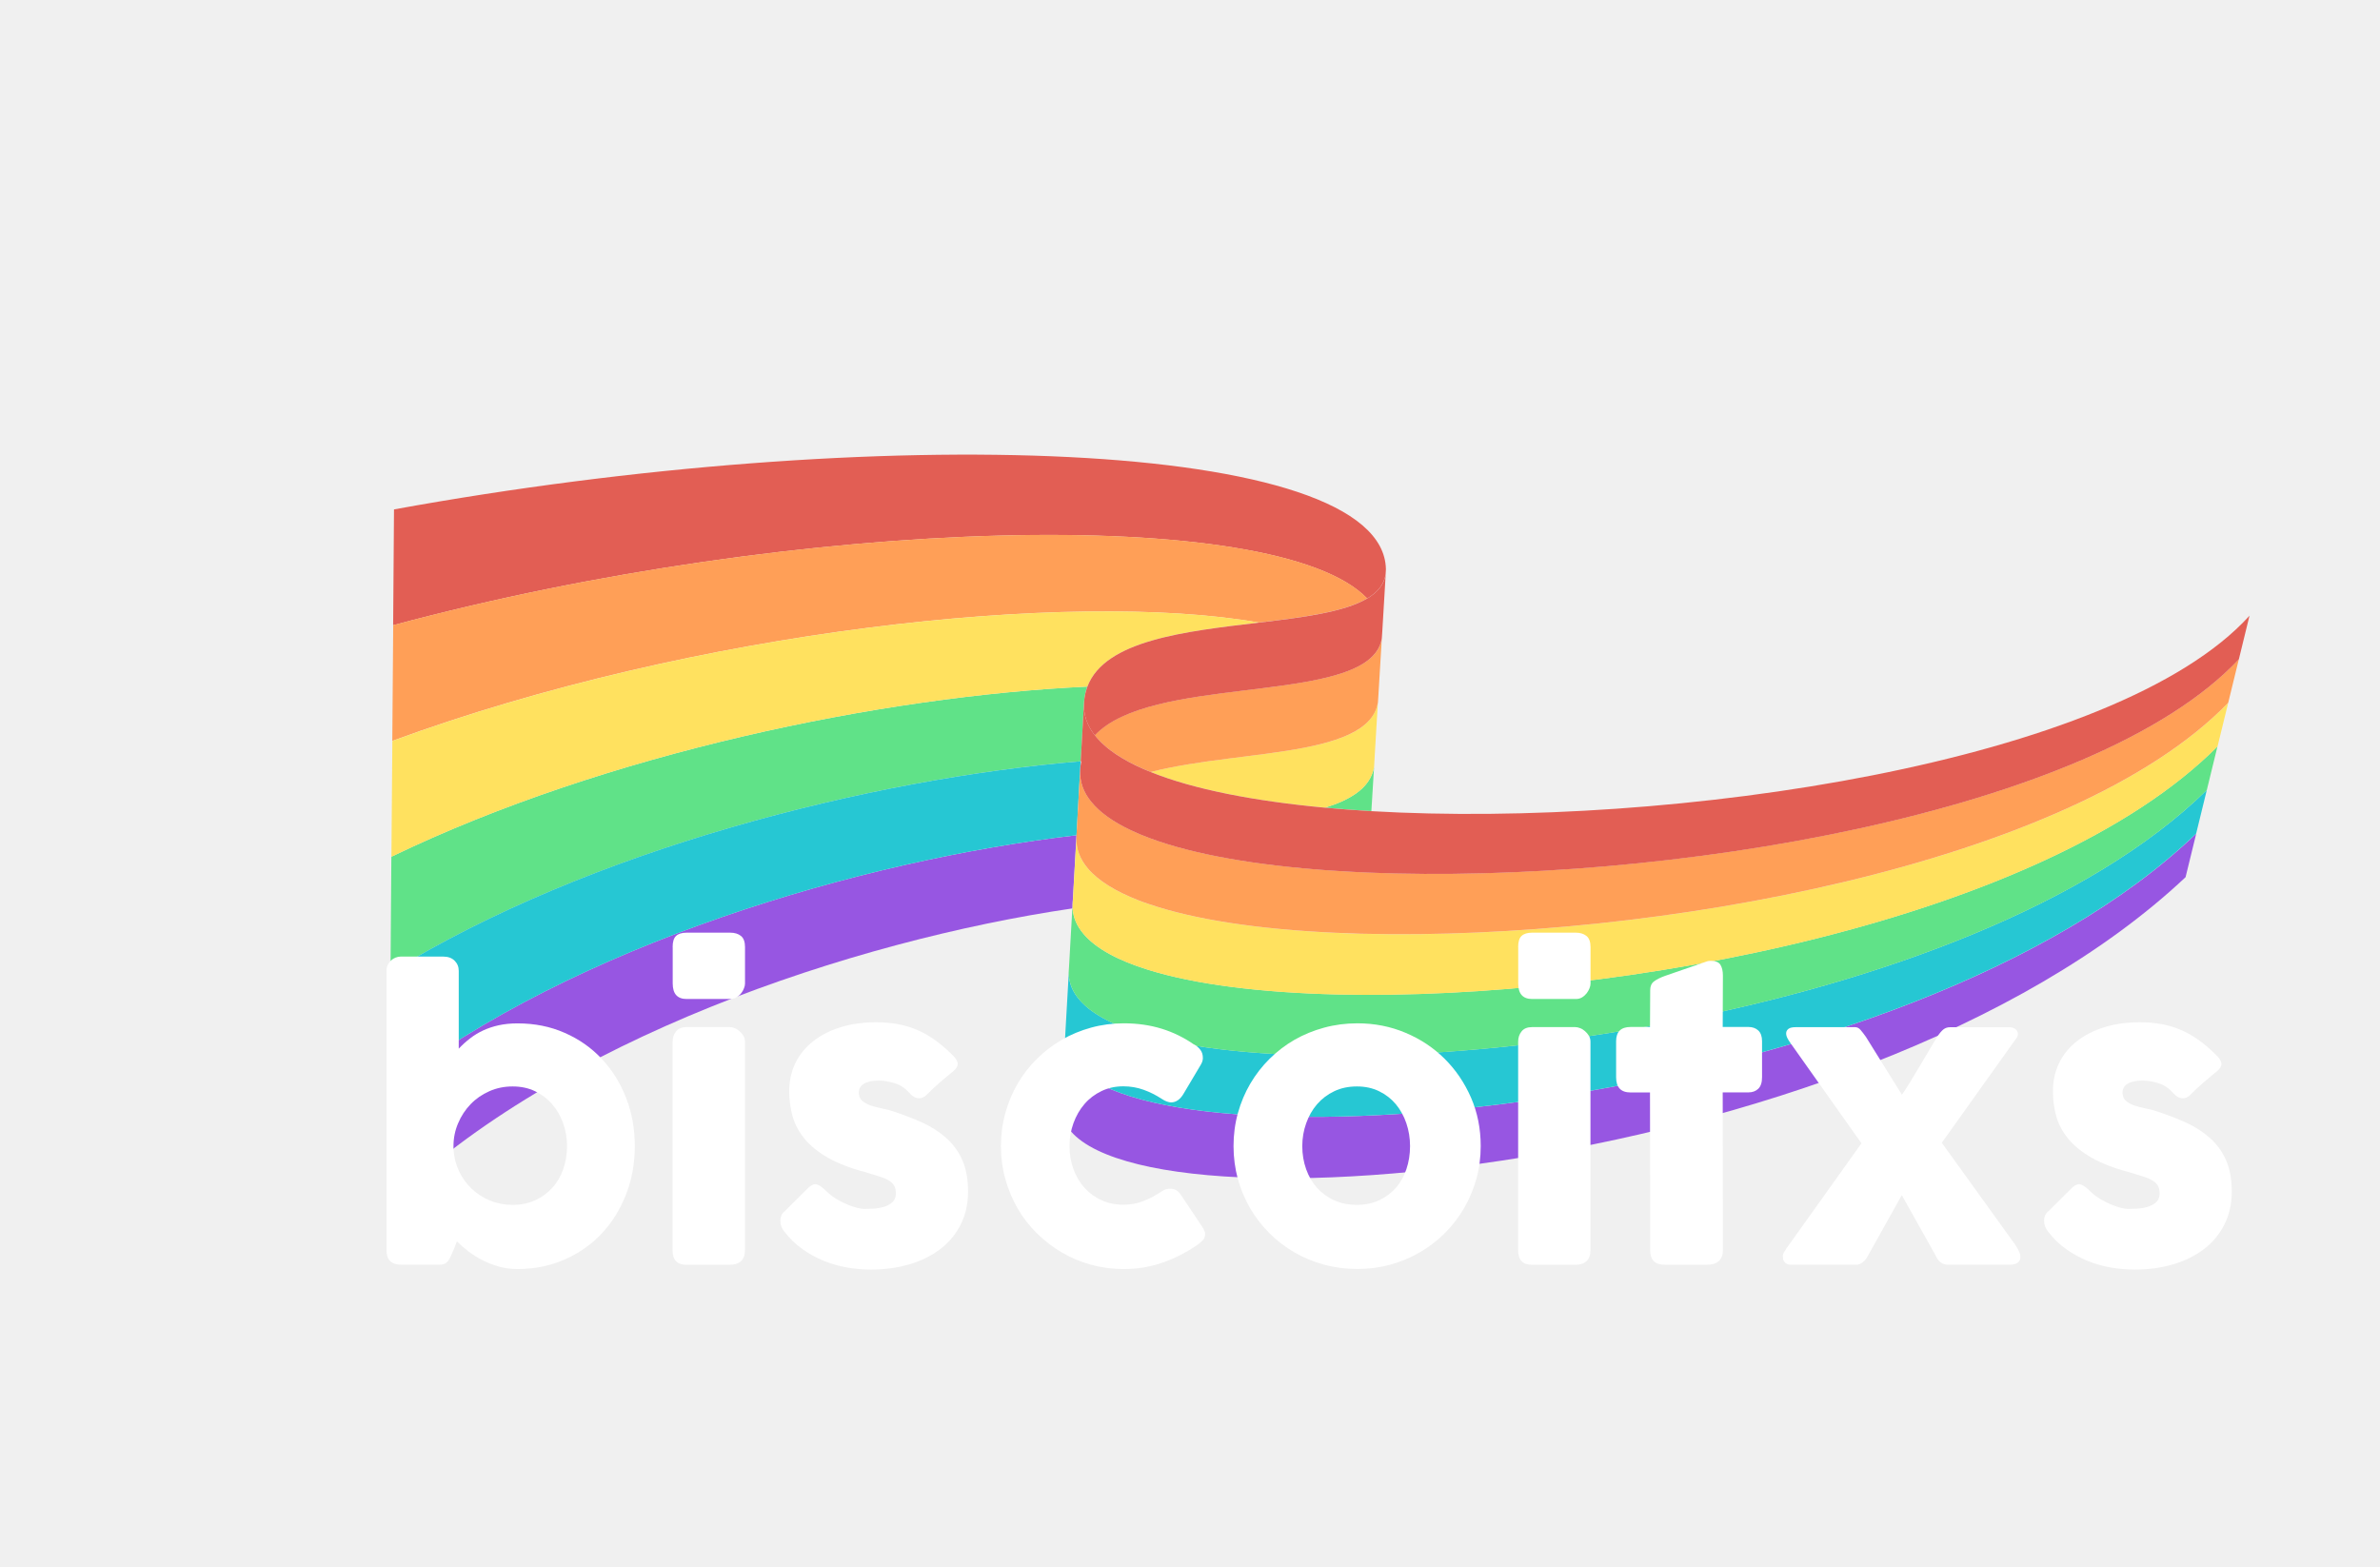
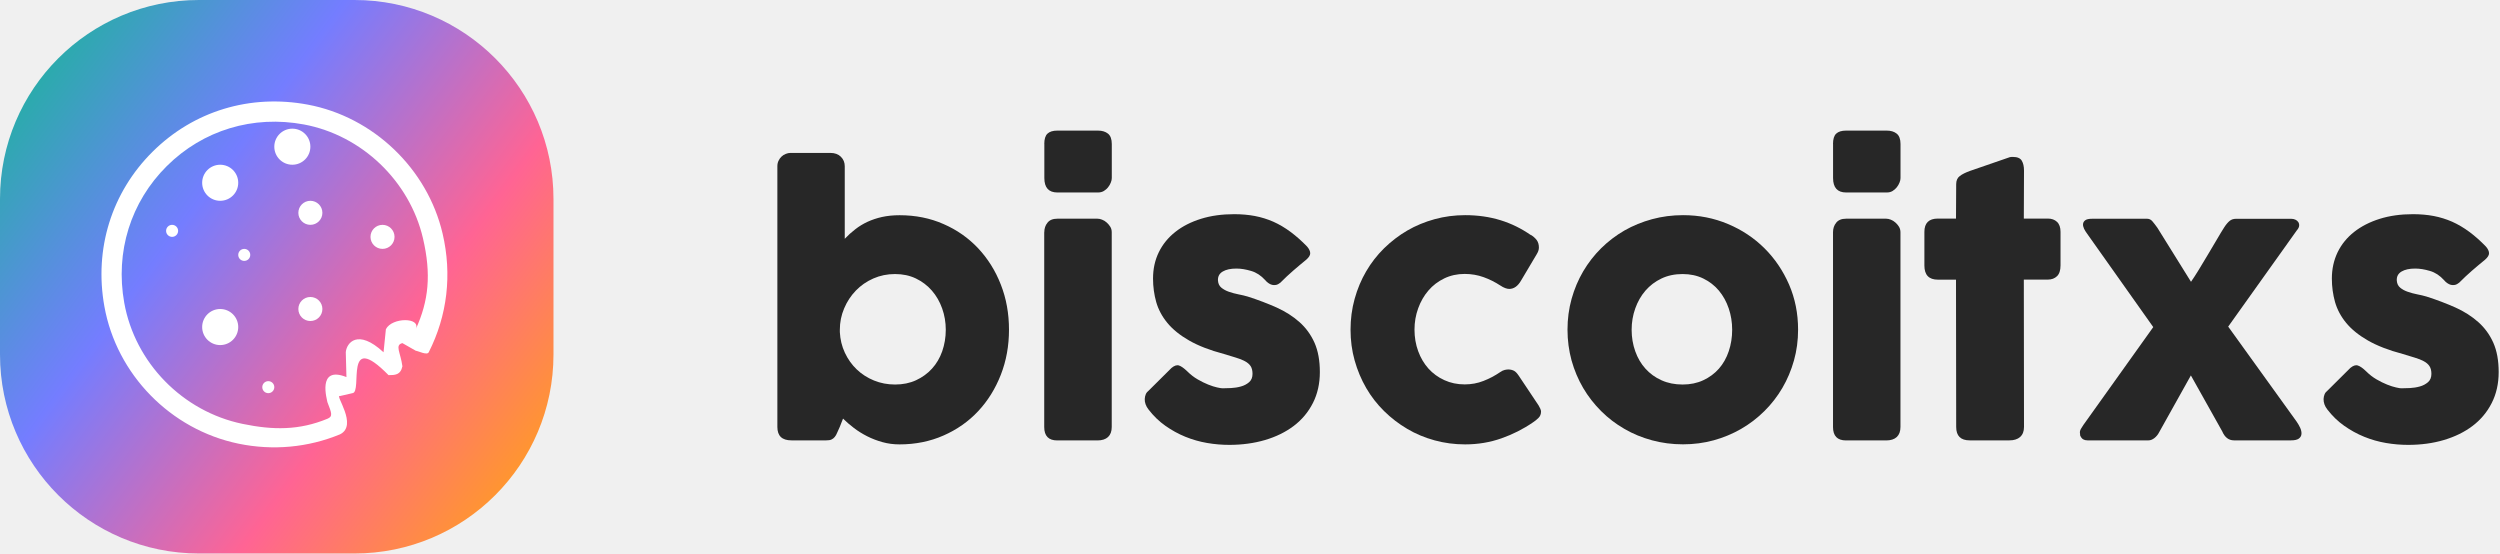
- <svg xmlns="http://www.w3.org/2000/svg" width="357" height="235" viewBox="0 0 357 235" fill="none">
-   <path d="M162.597 105.42L162.103 114.194C130.591 116.812 88.47 127.419 58.577 145.879L58.705 128.507C90.859 112.988 132.328 104.43 163.1 102.989C162.824 103.734 162.656 104.538 162.597 105.42Z" fill="#60E288" />
-   <path d="M207.846 86.118C207.629 87.666 206.633 88.853 205.073 89.774C191.563 75.657 119.933 77.412 58.972 93.784L59.1 76.412C131.125 63.285 207.55 65.609 207.886 85.382L207.846 86.108V86.118Z" fill="#E25E54" />
-   <path d="M58.982 93.774C119.943 77.402 191.572 75.647 205.083 89.764C201.639 91.803 195.461 92.597 188.849 93.382C160.544 88.421 104.054 94.509 58.844 111.136L58.982 93.774Z" fill="#FF9F57" />
-   <path d="M188.849 93.382C177.874 94.695 165.745 95.99 163.11 102.989C132.338 104.42 90.869 112.979 58.715 128.507L58.853 111.145C104.054 94.519 160.544 88.431 188.849 93.382Z" fill="#FFE15F" />
-   <path d="M160.89 135.82L160.86 136.261C127.72 141.144 83.664 155.927 58.301 180.622L58.429 163.25C86.102 141.702 129.161 129.027 161.472 125.282L161.452 125.674L160.929 134.928C160.899 135.212 160.88 135.497 160.88 135.801L160.89 135.82Z" fill="#9756E2" />
-   <path d="M161.482 125.233V125.282C129.17 129.027 86.112 141.702 58.439 163.25L58.567 145.879C88.461 127.409 130.582 116.812 162.093 114.194L162.015 115.547L161.482 125.233Z" fill="#26C7D3" />
-   <path d="M206.109 115.076C205.813 116.674 204.895 117.939 203.504 118.949C202.26 119.851 200.642 120.566 198.777 121.145C200.918 121.341 203.129 121.507 205.389 121.645C205.497 121.654 205.606 121.654 205.705 121.664L206.109 115.076Z" fill="#60E288" />
-   <path d="M206.109 115.076L206.198 113.537V113.508L206.682 105.42C206.405 107.008 205.448 108.243 204.007 109.243C200 111.979 192.174 112.782 184.309 113.782C180.243 114.302 176.177 114.88 172.614 115.802C179.009 118.37 188.089 120.155 198.777 121.145C200.652 120.566 202.27 119.851 203.504 118.949C204.895 117.939 205.813 116.674 206.109 115.076Z" fill="#FFE15F" />
-   <path d="M204.007 109.234C205.458 108.244 206.415 107.008 206.682 105.41L206.692 105.391L206.771 104.126V104.116L207.274 95.744C207.027 97.332 206.05 98.548 204.53 99.499C200.82 101.852 193.921 102.665 186.736 103.548C177.775 104.646 168.38 105.852 164.215 110.283C165.202 111.547 166.614 112.704 168.4 113.763C169.633 114.488 171.045 115.175 172.614 115.802C176.177 114.88 180.243 114.302 184.309 113.782C192.174 112.782 200 111.979 204.007 109.234Z" fill="#FF9F57" />
-   <path d="M186.737 103.558C193.921 102.675 200.82 101.862 204.53 99.509C206.04 98.548 207.027 97.332 207.274 95.744L207.343 94.744V94.734L207.856 86.117C207.639 87.666 206.642 88.843 205.083 89.774C201.639 91.813 195.461 92.607 188.849 93.391C177.874 94.705 165.745 95.999 163.11 102.999C162.824 103.744 162.656 104.548 162.607 105.43C162.498 107.195 163.061 108.822 164.225 110.302C168.38 105.861 177.776 104.656 186.737 103.558Z" fill="#E25E54" />
-   <path d="M329.433 125.047C286.177 166.564 176.552 176.367 161.472 160.054C160.366 158.858 159.764 157.525 159.745 156.055L159.271 164.417L159.172 166.181C159.902 186.857 278.38 178.141 327.834 131.576L329.433 125.047Z" fill="#9756E2" />
-   <path d="M161.472 160.054C176.552 176.367 286.177 166.554 329.423 125.037L331.022 118.498C295.71 153.133 204.836 164.446 172.209 155.339C167.472 154.015 163.969 152.27 162.034 150.094C160.909 148.849 160.317 147.457 160.317 145.918L159.824 154.574L159.745 156.025V156.035C159.774 157.535 160.376 158.858 161.472 160.054Z" fill="#26C7D3" />
-   <path d="M162.034 150.113C163.969 152.28 167.482 154.035 172.209 155.349C204.836 164.456 295.72 153.143 331.022 118.507L332.621 111.959C306.616 138.085 242.684 150.153 200.593 149.163C189.105 148.898 179.236 147.653 172.219 145.467C167.758 144.084 164.442 142.31 162.587 140.153C161.561 138.967 160.978 137.663 160.889 136.242C160.88 136.242 160.86 136.242 160.85 136.252L160.366 144.82L160.297 145.908V145.918C160.327 147.467 160.919 148.859 162.034 150.113Z" fill="#60E288" />
-   <path d="M162.597 140.163C164.452 142.31 167.768 144.094 172.229 145.477C179.246 147.663 189.115 148.898 200.602 149.173C242.694 150.153 306.625 138.095 332.63 111.969L334.229 105.43C310.652 129.772 247.648 141.124 204.609 140.075C204.412 140.075 204.234 140.065 204.037 140.065C202.704 140.026 201.402 139.987 200.119 139.918C188.809 139.399 179.137 137.948 172.298 135.605C171.795 135.438 171.301 135.262 170.827 135.075C167.344 133.732 164.709 132.105 163.14 130.223C161.995 128.85 161.412 127.35 161.462 125.694L160.939 134.948L160.889 135.82V135.84C160.889 135.987 160.889 136.124 160.899 136.271C160.978 137.673 161.56 138.977 162.597 140.163Z" fill="#FFE15F" />
-   <path d="M163.14 130.213C164.709 132.095 167.334 133.713 170.828 135.066C171.301 135.252 171.785 135.428 172.298 135.595C179.137 137.948 188.819 139.389 200.119 139.908C201.402 139.967 202.715 140.016 204.037 140.055C204.224 140.065 204.412 140.065 204.609 140.065C247.648 141.124 310.652 129.762 334.229 105.42L335.828 98.881C314.018 122.115 249.178 132.703 205.172 130.88C205.024 130.87 204.886 130.87 204.748 130.86C202.981 130.791 201.234 130.693 199.537 130.566C188.493 129.801 179.078 128.184 172.436 125.703C171.41 125.321 170.463 124.929 169.574 124.498C166.969 123.262 164.965 121.841 163.682 120.253C162.518 118.821 161.946 117.253 162.024 115.537L161.482 125.223V125.272L161.462 125.664C161.413 127.331 161.995 128.84 163.14 130.213Z" fill="#FF9F57" />
-   <path d="M163.683 120.262C164.966 121.851 166.969 123.272 169.574 124.507C170.463 124.939 171.41 125.331 172.436 125.713C179.068 128.193 188.484 129.811 199.527 130.576C201.224 130.693 202.961 130.791 204.738 130.87C204.876 130.879 205.024 130.879 205.162 130.889C249.178 132.722 314.018 122.125 335.828 98.891L337.427 92.352C317.403 114.459 250.708 124.301 205.715 121.674C205.616 121.674 205.498 121.664 205.399 121.654C203.129 121.517 200.928 121.351 198.787 121.155C188.099 120.164 179.019 118.39 172.624 115.812C171.055 115.184 169.644 114.508 168.41 113.773C166.624 112.714 165.212 111.557 164.225 110.292C163.061 108.812 162.498 107.185 162.597 105.42L162.104 114.194C162.133 114.194 162.163 114.184 162.192 114.184C162.104 114.616 162.044 115.076 162.025 115.547C161.946 117.263 162.518 118.841 163.683 120.262Z" fill="#E25E54" />
-   <path d="M68.012 187.543C67.844 187.896 67.706 188.21 67.588 188.484C67.479 188.758 67.351 188.984 67.203 189.16C67.065 189.337 66.887 189.474 66.68 189.572C66.472 189.67 66.186 189.709 65.831 189.709H60.235C58.725 189.709 57.975 188.994 57.975 187.553V145.624C57.975 145.31 58.035 145.016 58.163 144.751C58.281 144.487 58.449 144.261 58.646 144.075C58.844 143.889 59.071 143.742 59.327 143.643C59.584 143.545 59.831 143.487 60.077 143.487H66.492C67.213 143.487 67.775 143.693 68.19 144.104C68.604 144.516 68.811 145.026 68.811 145.624V157.3C69.335 156.741 69.907 156.221 70.509 155.76C71.111 155.29 71.762 154.898 72.473 154.564C73.183 154.241 73.953 153.976 74.802 153.79C75.651 153.604 76.588 153.506 77.624 153.506C80.191 153.506 82.549 153.976 84.701 154.927C86.862 155.868 88.707 157.172 90.267 158.829C91.816 160.486 93.04 162.427 93.908 164.662C94.787 166.897 95.221 169.318 95.221 171.916C95.221 174.495 94.787 176.916 93.908 179.161C93.03 181.406 91.816 183.357 90.267 185.014C88.717 186.67 86.862 187.974 84.701 188.925C82.539 189.876 80.181 190.356 77.624 190.356C76.667 190.356 75.749 190.239 74.871 189.994C73.993 189.749 73.174 189.435 72.404 189.043C71.634 188.651 70.924 188.21 70.272 187.71C69.621 187.21 69.038 186.71 68.535 186.21L68.012 187.543ZM85.056 171.916C85.056 170.72 84.859 169.573 84.474 168.495C84.089 167.407 83.536 166.456 82.826 165.632C82.105 164.809 81.256 164.162 80.26 163.682C79.263 163.201 78.138 162.966 76.894 162.966C75.651 162.966 74.486 163.201 73.401 163.682C72.315 164.162 71.377 164.809 70.588 165.632C69.798 166.456 69.167 167.407 68.713 168.495C68.249 169.583 68.022 170.72 68.022 171.916V172.308C68.081 173.485 68.348 174.593 68.831 175.622C69.315 176.651 69.946 177.543 70.736 178.298C71.525 179.053 72.453 179.651 73.509 180.083C74.565 180.514 75.69 180.73 76.904 180.73C78.148 180.73 79.273 180.504 80.269 180.043C81.266 179.583 82.125 178.965 82.835 178.181C83.556 177.396 84.099 176.465 84.484 175.387C84.859 174.299 85.056 173.152 85.056 171.916Z" fill="white" />
-   <path d="M100.896 142.055C100.896 141.271 101.064 140.712 101.409 140.389C101.754 140.065 102.278 139.899 102.988 139.899H109.541C110.202 139.899 110.735 140.065 111.14 140.389C111.545 140.712 111.752 141.271 111.752 142.055V147.526C111.752 147.751 111.702 147.996 111.594 148.251C111.495 148.516 111.347 148.771 111.16 149.006C110.972 149.251 110.735 149.447 110.469 149.614C110.193 149.771 109.887 149.849 109.551 149.849H102.998C101.606 149.849 100.906 149.075 100.906 147.516V142.055H100.896ZM100.896 156.251C100.896 155.653 101.064 155.133 101.409 154.711C101.745 154.28 102.278 154.064 102.988 154.064H109.462C109.689 154.064 109.936 154.113 110.193 154.221C110.459 154.319 110.706 154.476 110.923 154.672C111.15 154.868 111.337 155.094 111.505 155.359C111.673 155.623 111.742 155.917 111.742 156.26V187.553C111.742 188.268 111.545 188.798 111.15 189.17C110.755 189.533 110.193 189.719 109.452 189.719H102.978C101.587 189.719 100.886 189.004 100.886 187.563V156.251H100.896Z" fill="white" />
-   <path d="M123.901 178.622C124.414 179.132 124.957 179.553 125.549 179.896C126.141 180.24 126.713 180.524 127.256 180.739C127.799 180.955 128.282 181.112 128.697 181.2C129.111 181.288 129.398 181.337 129.546 181.337C129.901 181.337 130.365 181.328 130.917 181.298C131.47 181.269 132.003 181.19 132.516 181.043C133.029 180.906 133.464 180.671 133.829 180.357C134.194 180.043 134.382 179.592 134.382 179.014C134.382 178.495 134.273 178.073 134.076 177.769C133.868 177.455 133.562 177.2 133.168 176.985C132.773 176.769 132.289 176.573 131.717 176.406C131.144 176.24 130.493 176.044 129.783 175.818C127.523 175.22 125.657 174.495 124.187 173.652C122.716 172.809 121.552 171.867 120.693 170.828C119.835 169.789 119.242 168.672 118.897 167.476C118.561 166.28 118.384 165.015 118.384 163.691C118.384 162.143 118.69 160.731 119.311 159.456C119.933 158.182 120.821 157.094 121.966 156.192C123.111 155.28 124.493 154.584 126.092 154.084C127.69 153.584 129.477 153.339 131.431 153.339C132.615 153.339 133.73 153.437 134.766 153.633C135.803 153.829 136.79 154.143 137.737 154.555C138.675 154.976 139.592 155.515 140.49 156.182C141.389 156.849 142.277 157.633 143.165 158.554C143.481 158.927 143.649 159.28 143.658 159.603C143.668 159.927 143.451 160.28 143.027 160.652C142.296 161.25 141.586 161.839 140.925 162.417C140.254 162.995 139.563 163.642 138.852 164.358C138.625 164.544 138.398 164.662 138.171 164.711C137.944 164.76 137.727 164.75 137.52 164.701C137.313 164.642 137.115 164.554 136.928 164.417C136.74 164.289 136.572 164.123 136.415 163.937C135.753 163.211 135.003 162.711 134.155 162.466C133.306 162.211 132.516 162.084 131.786 162.084C130.858 162.084 130.128 162.241 129.585 162.564C129.042 162.888 128.786 163.368 128.825 164.025C128.865 164.515 129.042 164.887 129.378 165.162C129.713 165.436 130.108 165.652 130.592 165.819C131.075 165.985 131.579 166.123 132.121 166.231C132.654 166.338 133.148 166.446 133.602 166.583C135.299 167.123 136.849 167.721 138.26 168.348C139.671 168.985 140.895 169.77 141.931 170.691C142.968 171.613 143.777 172.73 144.349 174.014C144.922 175.308 145.208 176.877 145.208 178.73C145.208 180.583 144.833 182.239 144.093 183.7C143.352 185.161 142.326 186.386 141.023 187.376C139.721 188.366 138.181 189.121 136.405 189.651C134.628 190.17 132.704 190.435 130.651 190.435C129.486 190.435 128.292 190.337 127.088 190.131C125.884 189.925 124.72 189.592 123.585 189.131C122.45 188.67 121.384 188.082 120.367 187.367C119.351 186.651 118.443 185.769 117.653 184.739C117.446 184.475 117.288 184.2 117.19 183.916C117.081 183.622 117.042 183.337 117.051 183.063C117.061 182.779 117.121 182.524 117.219 182.288C117.318 182.053 117.486 181.857 117.713 181.681L121.354 178.063C121.808 177.691 122.203 177.553 122.558 177.671C122.904 177.779 123.348 178.093 123.901 178.622Z" fill="white" />
-   <path d="M174.213 178.73C174.479 178.543 174.726 178.426 174.963 178.377C175.2 178.328 175.377 178.308 175.515 178.308C175.831 178.308 176.127 178.377 176.394 178.504C176.66 178.632 176.927 178.916 177.213 179.347L180.381 184.092C180.47 184.239 180.568 184.416 180.647 184.602C180.726 184.788 180.776 184.935 180.776 185.053C180.776 185.484 180.637 185.837 180.361 186.102C180.085 186.376 179.789 186.612 179.473 186.818C177.924 187.886 176.236 188.739 174.4 189.386C172.565 190.033 170.62 190.357 168.568 190.357C166.87 190.357 165.242 190.141 163.663 189.709C162.094 189.278 160.623 188.67 159.271 187.866C157.919 187.072 156.675 186.121 155.541 185.004C154.406 183.886 153.448 182.651 152.659 181.288C151.869 179.926 151.248 178.445 150.803 176.867C150.359 175.289 150.142 173.632 150.142 171.916C150.142 170.201 150.359 168.544 150.803 166.946C151.248 165.358 151.859 163.887 152.659 162.525C153.448 161.172 154.406 159.937 155.541 158.819C156.675 157.711 157.909 156.76 159.271 155.966C160.623 155.182 162.094 154.574 163.663 154.143C165.232 153.712 166.87 153.496 168.568 153.496C170.62 153.496 172.515 153.77 174.262 154.31C176.009 154.849 177.637 155.653 179.167 156.721L179.078 156.633C179.493 156.878 179.818 157.162 180.065 157.486C180.312 157.809 180.43 158.221 180.43 158.711C180.43 159.045 180.312 159.398 180.095 159.75L177.578 163.986C177.055 164.907 176.414 165.358 175.654 165.358C175.486 165.358 175.279 165.319 175.032 165.231C174.785 165.142 174.519 165.005 174.213 164.799C173.384 164.26 172.496 163.809 171.538 163.466C170.591 163.123 169.574 162.946 168.499 162.946C167.314 162.946 166.219 163.182 165.222 163.662C164.225 164.142 163.367 164.789 162.666 165.613C161.955 166.436 161.413 167.387 161.018 168.475C160.623 169.564 160.426 170.701 160.426 171.897C160.426 173.132 160.623 174.289 161.018 175.367C161.413 176.446 161.965 177.377 162.666 178.161C163.377 178.945 164.225 179.573 165.222 180.024C166.219 180.485 167.314 180.71 168.499 180.71C169.574 180.71 170.581 180.524 171.518 180.151C172.466 179.789 173.364 179.308 174.213 178.73Z" fill="white" />
-   <path d="M185.029 171.916C185.029 170.191 185.246 168.544 185.691 166.946C186.135 165.358 186.756 163.887 187.556 162.525C188.355 161.172 189.312 159.937 190.438 158.819C191.563 157.711 192.806 156.76 194.178 155.966C195.55 155.182 197.04 154.574 198.629 154.143C200.218 153.712 201.886 153.496 203.613 153.496C206.169 153.496 208.577 153.966 210.827 154.917C213.077 155.859 215.031 157.162 216.699 158.819C218.367 160.476 219.679 162.417 220.657 164.652C221.624 166.887 222.107 169.309 222.107 171.907C222.107 173.632 221.89 175.279 221.446 176.857C221.002 178.436 220.38 179.916 219.581 181.279C218.781 182.641 217.814 183.886 216.699 184.994C215.574 186.112 214.33 187.063 212.959 187.857C211.587 188.651 210.107 189.268 208.537 189.7C206.968 190.131 205.32 190.347 203.603 190.347C201.866 190.347 200.208 190.131 198.619 189.7C197.03 189.268 195.54 188.661 194.168 187.857C192.796 187.063 191.543 186.112 190.428 184.994C189.312 183.877 188.345 182.641 187.546 181.279C186.747 179.916 186.125 178.436 185.681 176.857C185.256 175.289 185.029 173.632 185.029 171.916ZM195.342 171.916C195.342 173.152 195.54 174.308 195.925 175.387C196.31 176.465 196.852 177.396 197.563 178.181C198.274 178.965 199.122 179.592 200.139 180.043C201.145 180.504 202.28 180.73 203.544 180.73C204.767 180.73 205.873 180.504 206.86 180.043C207.847 179.583 208.685 178.965 209.376 178.181C210.067 177.396 210.59 176.465 210.955 175.387C211.32 174.308 211.508 173.152 211.508 171.916C211.508 170.72 211.32 169.573 210.955 168.495C210.59 167.407 210.057 166.456 209.376 165.632C208.685 164.809 207.847 164.162 206.86 163.682C205.873 163.201 204.767 162.966 203.544 162.966C202.28 162.966 201.145 163.201 200.139 163.682C199.132 164.162 198.274 164.809 197.563 165.632C196.852 166.456 196.31 167.407 195.925 168.495C195.54 169.573 195.342 170.72 195.342 171.916Z" fill="white" />
-   <path d="M227.723 142.055C227.723 141.271 227.891 140.712 228.236 140.389C228.581 140.065 229.104 139.899 229.815 139.899H236.368C237.029 139.899 237.562 140.065 237.967 140.389C238.371 140.712 238.579 141.271 238.579 142.055V147.526C238.579 147.751 238.529 147.996 238.421 148.251C238.312 148.516 238.174 148.771 237.987 149.006C237.799 149.241 237.572 149.447 237.296 149.614C237.019 149.78 236.713 149.849 236.378 149.849H229.825C228.433 149.849 227.733 149.075 227.733 147.516V142.055H227.723ZM227.723 156.251C227.723 155.653 227.891 155.133 228.236 154.711C228.572 154.28 229.104 154.064 229.815 154.064H236.279C236.506 154.064 236.753 154.113 237.019 154.221C237.286 154.319 237.523 154.476 237.75 154.672C237.977 154.868 238.164 155.094 238.332 155.359C238.49 155.623 238.569 155.917 238.569 156.26V187.553C238.569 188.268 238.371 188.798 237.977 189.17C237.582 189.533 237.019 189.719 236.279 189.719H229.815C228.423 189.719 227.723 189.004 227.723 187.563V156.251Z" fill="white" />
-   <path d="M247.53 148.506C247.53 147.928 247.727 147.486 248.112 147.202C248.497 146.908 249.05 146.634 249.76 146.379L256.175 144.163C256.264 144.144 256.363 144.134 256.442 144.134C256.521 144.134 256.609 144.134 256.678 144.134C257.379 144.134 257.843 144.34 258.08 144.742C258.317 145.143 258.435 145.673 258.435 146.33L258.406 154.045H262.274C262.876 154.045 263.37 154.221 263.745 154.574C264.12 154.927 264.307 155.466 264.307 156.172V161.584C264.307 162.368 264.12 162.946 263.745 163.309C263.37 163.672 262.876 163.858 262.274 163.858H258.406L258.435 187.543C258.435 188.259 258.228 188.788 257.813 189.161C257.399 189.533 256.827 189.71 256.086 189.71H249.701C248.25 189.71 247.53 188.994 247.53 187.553L247.5 163.868H244.589C243.138 163.868 242.418 163.113 242.418 161.594V156.182C242.418 154.761 243.138 154.045 244.589 154.045H247.5L247.53 148.506Z" fill="white" />
-   <path d="M267.446 188.641C267.386 188.376 267.436 188.121 267.584 187.866C267.732 187.612 267.87 187.406 267.979 187.239L279.219 171.495L268.571 156.457C268.383 156.211 268.225 155.947 268.087 155.672C267.959 155.388 267.9 155.133 267.929 154.898C267.959 154.663 268.077 154.466 268.294 154.31C268.511 154.153 268.877 154.074 269.38 154.074H278.252C278.568 154.074 278.854 154.212 279.081 154.486C279.318 154.761 279.585 155.104 279.89 155.535L285.289 164.211C285.644 163.701 286.059 163.064 286.532 162.29C287.006 161.515 287.49 160.711 287.983 159.878C288.486 159.045 288.96 158.241 289.424 157.447C289.888 156.653 290.283 155.996 290.628 155.457C290.944 154.966 291.25 154.623 291.516 154.408C291.793 154.192 292.118 154.084 292.493 154.084H301.444C301.671 154.084 301.879 154.133 302.076 154.221C302.273 154.31 302.431 154.447 302.54 154.614C302.648 154.78 302.698 154.976 302.678 155.202C302.658 155.427 302.54 155.672 302.313 155.927L291.269 171.416L302.264 186.68C302.491 187.004 302.678 187.337 302.846 187.69C303.004 188.043 303.073 188.376 303.053 188.67C303.033 188.974 302.895 189.219 302.639 189.415C302.382 189.611 301.958 189.709 301.356 189.709H292.197C291.348 189.709 290.717 189.219 290.302 188.249L285.269 179.269L280.187 188.366C279.979 188.778 279.713 189.102 279.397 189.347C279.071 189.592 278.765 189.709 278.459 189.709H268.63C268.363 189.709 268.136 189.651 267.949 189.543C267.761 189.435 267.604 189.229 267.465 188.925L267.446 188.641Z" fill="white" />
-   <path d="M313.465 178.622C313.978 179.132 314.521 179.553 315.113 179.896C315.705 180.24 316.278 180.524 316.82 180.739C317.363 180.955 317.847 181.112 318.261 181.2C318.676 181.298 318.962 181.337 319.11 181.337C319.465 181.337 319.929 181.328 320.482 181.298C321.035 181.269 321.567 181.19 322.081 181.043C322.594 180.906 323.028 180.671 323.393 180.357C323.758 180.043 323.946 179.592 323.946 179.014C323.946 178.495 323.837 178.073 323.63 177.769C323.423 177.455 323.127 177.2 322.722 176.985C322.327 176.769 321.844 176.573 321.271 176.406C320.699 176.24 320.048 176.044 319.337 175.818C317.077 175.22 315.212 174.495 313.741 173.652C312.271 172.809 311.106 171.867 310.248 170.828C309.389 169.789 308.797 168.672 308.452 167.476C308.116 166.28 307.938 165.015 307.938 163.691C307.938 162.143 308.254 160.731 308.866 159.456C309.488 158.182 310.376 157.094 311.521 156.192C312.666 155.29 314.047 154.584 315.646 154.084C317.245 153.584 319.021 153.339 320.985 153.339C322.169 153.339 323.285 153.437 324.321 153.633C325.357 153.829 326.344 154.143 327.291 154.555C328.229 154.976 329.147 155.515 330.045 156.182C330.943 156.849 331.831 157.633 332.719 158.554C333.035 158.927 333.203 159.28 333.213 159.603C333.223 159.927 333.006 160.28 332.581 160.652C331.851 161.25 331.14 161.839 330.479 162.417C329.808 162.995 329.117 163.642 328.407 164.358C328.18 164.544 327.953 164.662 327.726 164.711C327.499 164.76 327.282 164.75 327.074 164.701C326.867 164.642 326.67 164.554 326.482 164.417C326.295 164.289 326.127 164.123 325.969 163.937C325.308 163.211 324.558 162.711 323.709 162.466C322.86 162.211 322.071 162.084 321.34 162.084C320.413 162.084 319.682 162.241 319.14 162.564C318.597 162.888 318.34 163.368 318.38 164.025C318.419 164.515 318.597 164.887 318.932 165.162C319.258 165.436 319.663 165.652 320.146 165.819C320.63 165.985 321.133 166.123 321.676 166.231C322.209 166.338 322.702 166.446 323.156 166.583C324.854 167.123 326.403 167.721 327.815 168.348C329.226 168.985 330.45 169.77 331.486 170.691C332.522 171.613 333.331 172.73 333.904 174.014C334.476 175.308 334.762 176.877 334.762 178.73C334.762 180.583 334.387 182.239 333.647 183.7C332.907 185.161 331.881 186.386 330.578 187.376C329.275 188.366 327.736 189.121 325.959 189.651C324.183 190.18 322.258 190.435 320.206 190.435C319.041 190.435 317.847 190.337 316.643 190.131C315.439 189.925 314.264 189.592 313.139 189.131C312.004 188.67 310.939 188.082 309.922 187.367C308.906 186.651 307.998 185.769 307.208 184.739C307.001 184.475 306.843 184.2 306.744 183.916C306.645 183.631 306.596 183.337 306.606 183.063C306.616 182.779 306.675 182.524 306.774 182.288C306.872 182.053 307.04 181.857 307.267 181.681L310.909 178.063C311.363 177.691 311.758 177.553 312.113 177.671C312.468 177.779 312.922 178.093 313.465 178.622Z" fill="white" />
+ <svg xmlns="http://www.w3.org/2000/svg" width="402" height="89" viewBox="0 0 402 89" fill="none">
+   <path d="M135.037 68.644C134.869 68.997 134.731 69.311 134.612 69.585C134.504 69.86 134.376 70.085 134.228 70.262C134.089 70.438 133.912 70.576 133.704 70.674C133.497 70.772 133.211 70.811 132.856 70.811H127.26C125.75 70.811 125 70.095 125 68.654V26.725C125 26.411 125.059 26.117 125.188 25.853C125.306 25.588 125.474 25.363 125.671 25.176C125.868 24.99 126.095 24.843 126.352 24.745C126.609 24.647 126.855 24.588 127.102 24.588H133.517C134.237 24.588 134.8 24.794 135.214 25.206C135.629 25.617 135.836 26.127 135.836 26.725V38.401C136.359 37.842 136.932 37.323 137.534 36.862C138.136 36.391 138.787 35.999 139.498 35.666C140.208 35.342 140.978 35.078 141.827 34.891C142.675 34.705 143.613 34.607 144.649 34.607C147.215 34.607 149.574 35.078 151.725 36.029C153.887 36.97 155.732 38.273 157.291 39.93C158.841 41.587 160.065 43.528 160.933 45.763C161.811 47.998 162.246 50.42 162.246 53.018C162.246 55.596 161.811 58.017 160.933 60.262C160.055 62.507 158.841 64.458 157.291 66.115C155.742 67.772 153.887 69.076 151.725 70.026C149.564 70.978 147.205 71.458 144.649 71.458C143.692 71.458 142.774 71.34 141.896 71.095C141.017 70.85 140.198 70.536 139.429 70.144C138.659 69.752 137.948 69.311 137.297 68.811C136.645 68.311 136.063 67.811 135.56 67.311L135.037 68.644ZM152.081 53.018C152.081 51.822 151.883 50.675 151.498 49.596C151.113 48.508 150.561 47.557 149.85 46.734C149.13 45.91 148.281 45.263 147.284 44.783C146.288 44.303 145.162 44.067 143.919 44.067C142.675 44.067 141.511 44.303 140.425 44.783C139.34 45.263 138.402 45.91 137.613 46.734C136.823 47.557 136.191 48.508 135.738 49.596C135.274 50.684 135.047 51.822 135.047 53.018V53.41C135.106 54.586 135.372 55.694 135.856 56.723C136.34 57.753 136.971 58.645 137.761 59.4C138.55 60.155 139.478 60.753 140.534 61.184C141.59 61.615 142.715 61.831 143.929 61.831C145.172 61.831 146.297 61.605 147.294 61.145C148.291 60.684 149.15 60.066 149.86 59.282C150.581 58.498 151.123 57.566 151.508 56.488C151.883 55.4 152.081 54.253 152.081 53.018Z" fill="#272727" />
+   <path d="M167.921 23.157C167.921 22.372 168.088 21.814 168.434 21.49C168.779 21.167 169.302 21 170.013 21H176.566C177.227 21 177.76 21.167 178.165 21.49C178.569 21.814 178.776 22.372 178.776 23.157V28.627C178.776 28.852 178.727 29.098 178.619 29.352C178.52 29.617 178.372 29.872 178.184 30.107C177.997 30.352 177.76 30.549 177.493 30.715C177.217 30.872 176.911 30.95 176.576 30.95H170.023C168.631 30.95 167.93 30.176 167.93 28.617V23.157H167.921ZM167.921 37.352C167.921 36.754 168.088 36.234 168.434 35.813C168.769 35.382 169.302 35.166 170.013 35.166H176.487C176.714 35.166 176.961 35.215 177.217 35.323C177.484 35.421 177.73 35.578 177.947 35.774C178.174 35.97 178.362 36.195 178.53 36.46C178.698 36.725 178.767 37.019 178.767 37.362V68.654C178.767 69.37 178.569 69.899 178.174 70.272C177.78 70.634 177.217 70.821 176.477 70.821H170.003C168.611 70.821 167.911 70.105 167.911 68.664V37.352H167.921Z" fill="#272727" />
+   <path d="M190.925 59.723C191.438 60.233 191.981 60.655 192.573 60.998C193.166 61.341 193.738 61.625 194.281 61.841C194.824 62.056 195.307 62.213 195.722 62.301C196.136 62.39 196.422 62.439 196.57 62.439C196.926 62.439 197.389 62.429 197.942 62.4C198.495 62.37 199.028 62.292 199.541 62.145C200.054 62.007 200.488 61.772 200.854 61.459C201.219 61.145 201.406 60.694 201.406 60.115C201.406 59.596 201.298 59.174 201.1 58.87C200.893 58.557 200.587 58.302 200.192 58.086C199.798 57.87 199.314 57.674 198.742 57.508C198.169 57.341 197.518 57.145 196.807 56.919C194.547 56.322 192.682 55.596 191.211 54.753C189.741 53.91 188.576 52.969 187.718 51.93C186.859 50.89 186.267 49.773 185.922 48.577C185.586 47.381 185.408 46.116 185.408 44.793C185.408 43.244 185.714 41.832 186.336 40.558C186.958 39.283 187.846 38.195 188.991 37.293C190.136 36.382 191.517 35.685 193.116 35.185C194.715 34.685 196.501 34.44 198.455 34.44C199.64 34.44 200.755 34.538 201.791 34.734C202.827 34.931 203.814 35.244 204.762 35.656C205.699 36.078 206.617 36.617 207.515 37.283C208.413 37.95 209.301 38.734 210.19 39.656C210.505 40.028 210.673 40.381 210.683 40.705C210.693 41.028 210.476 41.381 210.051 41.754C209.321 42.352 208.611 42.94 207.949 43.518C207.278 44.097 206.587 44.744 205.877 45.459C205.65 45.646 205.423 45.763 205.196 45.812C204.969 45.861 204.752 45.852 204.545 45.803C204.337 45.744 204.14 45.656 203.952 45.518C203.765 45.391 203.597 45.224 203.439 45.038C202.778 44.312 202.028 43.812 201.179 43.567C200.33 43.312 199.541 43.185 198.811 43.185C197.883 43.185 197.153 43.342 196.61 43.665C196.067 43.989 195.81 44.469 195.85 45.126C195.889 45.616 196.067 45.989 196.403 46.263C196.738 46.538 197.133 46.753 197.616 46.92C198.1 47.087 198.603 47.224 199.146 47.332C199.679 47.44 200.173 47.547 200.627 47.685C202.324 48.224 203.873 48.822 205.285 49.449C206.696 50.087 207.92 50.871 208.956 51.792C209.992 52.714 210.802 53.831 211.374 55.116C211.946 56.41 212.233 57.978 212.233 59.831C212.233 61.684 211.857 63.341 211.117 64.801C210.377 66.262 209.351 67.487 208.048 68.478C206.745 69.468 205.206 70.223 203.429 70.752C201.653 71.272 199.728 71.536 197.676 71.536C196.511 71.536 195.317 71.438 194.113 71.232C192.909 71.026 191.744 70.693 190.609 70.233C189.475 69.772 188.409 69.183 187.392 68.468C186.376 67.752 185.468 66.87 184.678 65.841C184.471 65.576 184.313 65.301 184.214 65.017C184.106 64.723 184.066 64.439 184.076 64.164C184.086 63.88 184.145 63.625 184.244 63.39C184.343 63.154 184.51 62.958 184.737 62.782L188.379 59.164C188.833 58.792 189.228 58.655 189.583 58.772C189.929 58.88 190.373 59.194 190.925 59.723Z" fill="#272727" />
+   <path d="M241.238 59.831C241.504 59.645 241.751 59.527 241.988 59.478C242.224 59.429 242.402 59.41 242.54 59.41C242.856 59.41 243.152 59.478 243.419 59.606C243.685 59.733 243.952 60.017 244.238 60.449L247.406 65.194C247.495 65.341 247.593 65.517 247.672 65.703C247.751 65.89 247.8 66.037 247.8 66.154C247.8 66.586 247.662 66.939 247.386 67.203C247.11 67.478 246.814 67.713 246.498 67.919C244.948 68.987 243.261 69.84 241.425 70.487C239.589 71.134 237.645 71.458 235.592 71.458C233.895 71.458 232.267 71.242 230.688 70.811C229.118 70.379 227.648 69.772 226.296 68.968C224.944 68.174 223.7 67.223 222.565 66.105C221.43 64.988 220.473 63.752 219.684 62.39C218.894 61.027 218.272 59.547 217.828 57.968C217.384 56.39 217.167 54.733 217.167 53.018C217.167 51.302 217.384 49.645 217.828 48.047C218.272 46.459 218.884 44.989 219.684 43.626C220.473 42.273 221.43 41.038 222.565 39.92C223.7 38.813 224.934 37.862 226.296 37.068C227.648 36.283 229.118 35.676 230.688 35.244C232.257 34.813 233.895 34.597 235.592 34.597C237.645 34.597 239.54 34.872 241.287 35.411C243.034 35.95 244.662 36.754 246.192 37.823L246.103 37.734C246.517 37.979 246.843 38.264 247.09 38.587C247.337 38.911 247.455 39.322 247.455 39.813C247.455 40.146 247.337 40.499 247.119 40.852L244.603 45.087C244.08 46.008 243.438 46.459 242.678 46.459C242.511 46.459 242.303 46.42 242.057 46.332C241.81 46.244 241.543 46.106 241.238 45.901C240.409 45.361 239.52 44.91 238.563 44.567C237.616 44.224 236.599 44.048 235.523 44.048C234.339 44.048 233.244 44.283 232.247 44.763C231.25 45.244 230.391 45.891 229.691 46.714C228.98 47.538 228.437 48.489 228.043 49.577C227.648 50.665 227.451 51.802 227.451 52.998C227.451 54.233 227.648 55.39 228.043 56.469C228.437 57.547 228.99 58.478 229.691 59.263C230.401 60.047 231.25 60.674 232.247 61.125C233.244 61.586 234.339 61.811 235.523 61.811C236.599 61.811 237.606 61.625 238.543 61.253C239.491 60.89 240.389 60.41 241.238 59.831Z" fill="#272727" />
+   <path d="M252.054 53.018C252.054 51.292 252.271 49.645 252.715 48.047C253.16 46.459 253.781 44.989 254.581 43.626C255.38 42.273 256.337 41.038 257.462 39.92C258.588 38.813 259.831 37.862 261.203 37.068C262.575 36.283 264.065 35.676 265.654 35.244C267.243 34.813 268.911 34.597 270.638 34.597C273.194 34.597 275.602 35.068 277.852 36.019C280.102 36.96 282.056 38.264 283.724 39.92C285.392 41.577 286.704 43.518 287.681 45.754C288.649 47.989 289.132 50.41 289.132 53.008C289.132 54.733 288.915 56.38 288.471 57.959C288.027 59.537 287.405 61.017 286.606 62.38C285.806 63.743 284.839 64.988 283.724 66.095C282.599 67.213 281.355 68.164 279.984 68.958C278.612 69.752 277.131 70.37 275.562 70.801C273.993 71.232 272.345 71.448 270.628 71.448C268.891 71.448 267.233 71.232 265.644 70.801C264.055 70.37 262.565 69.762 261.193 68.958C259.821 68.164 258.568 67.213 257.453 66.095C256.337 64.978 255.37 63.743 254.571 62.38C253.771 61.017 253.15 59.537 252.706 57.959C252.281 56.39 252.054 54.733 252.054 53.018ZM262.367 53.018C262.367 54.253 262.565 55.41 262.95 56.488C263.335 57.566 263.877 58.498 264.588 59.282C265.298 60.066 266.147 60.694 267.164 61.145C268.17 61.605 269.305 61.831 270.569 61.831C271.792 61.831 272.898 61.605 273.885 61.145C274.871 60.684 275.71 60.066 276.401 59.282C277.092 58.498 277.615 57.566 277.98 56.488C278.345 55.41 278.533 54.253 278.533 53.018C278.533 51.822 278.345 50.675 277.98 49.596C277.615 48.508 277.082 47.557 276.401 46.734C275.71 45.91 274.871 45.263 273.885 44.783C272.898 44.303 271.792 44.067 270.569 44.067C269.305 44.067 268.17 44.303 267.164 44.783C266.157 45.263 265.298 45.91 264.588 46.734C263.877 47.557 263.335 48.508 262.95 49.596C262.565 50.675 262.367 51.822 262.367 53.018Z" fill="#272727" />
+   <path d="M294.748 23.157C294.748 22.372 294.915 21.814 295.261 21.49C295.606 21.167 296.129 21 296.84 21H303.393C304.054 21 304.587 21.167 304.992 21.49C305.396 21.814 305.603 22.372 305.603 23.157V28.627C305.603 28.852 305.554 29.098 305.446 29.352C305.337 29.617 305.199 29.872 305.011 30.107C304.824 30.343 304.597 30.549 304.32 30.715C304.044 30.882 303.738 30.95 303.403 30.95H296.85C295.458 30.95 294.757 30.176 294.757 28.617V23.157H294.748ZM294.748 37.352C294.748 36.754 294.915 36.234 295.261 35.813C295.596 35.382 296.129 35.166 296.84 35.166H303.304C303.531 35.166 303.778 35.215 304.044 35.323C304.311 35.421 304.547 35.578 304.774 35.774C305.001 35.97 305.189 36.195 305.357 36.46C305.515 36.725 305.594 37.019 305.594 37.362V68.654C305.594 69.37 305.396 69.899 305.001 70.272C304.607 70.634 304.044 70.821 303.304 70.821H296.84C295.448 70.821 294.748 70.105 294.748 68.664V37.352V37.352Z" fill="#272727" />
+   <path d="M314.555 29.607C314.555 29.029 314.752 28.588 315.137 28.303C315.522 28.009 316.074 27.735 316.785 27.48L323.2 25.265C323.289 25.245 323.387 25.235 323.466 25.235C323.545 25.235 323.634 25.235 323.703 25.235C324.404 25.235 324.868 25.441 325.105 25.843C325.341 26.245 325.46 26.774 325.46 27.431L325.43 35.146H329.299C329.901 35.146 330.394 35.323 330.769 35.676C331.144 36.029 331.332 36.568 331.332 37.274V42.685C331.332 43.469 331.144 44.048 330.769 44.41C330.394 44.773 329.901 44.959 329.299 44.959H325.43L325.46 68.644C325.46 69.36 325.253 69.889 324.838 70.262C324.424 70.634 323.851 70.811 323.111 70.811H316.726C315.275 70.811 314.555 70.095 314.555 68.654L314.525 44.969H311.614C310.163 44.969 309.442 44.214 309.442 42.695V37.283C309.442 35.862 310.163 35.146 311.614 35.146H314.525L314.555 29.607Z" fill="#272727" />
+   <path d="M334.47 69.742C334.411 69.478 334.46 69.223 334.608 68.968C334.756 68.713 334.895 68.507 335.003 68.34L346.244 52.596L335.595 37.558C335.408 37.313 335.25 37.048 335.112 36.774C334.983 36.489 334.924 36.234 334.954 35.999C334.983 35.764 335.102 35.568 335.319 35.411C335.536 35.254 335.901 35.176 336.405 35.176H345.277C345.593 35.176 345.879 35.313 346.106 35.587C346.343 35.862 346.609 36.205 346.915 36.636L352.313 45.312C352.669 44.803 353.083 44.165 353.557 43.391C354.031 42.616 354.514 41.812 355.008 40.979C355.511 40.146 355.985 39.342 356.449 38.548C356.912 37.754 357.307 37.097 357.653 36.558C357.968 36.068 358.274 35.725 358.541 35.509C358.817 35.293 359.143 35.185 359.518 35.185H368.469C368.696 35.185 368.903 35.234 369.101 35.323C369.298 35.411 369.456 35.548 369.565 35.715C369.673 35.882 369.722 36.078 369.703 36.303C369.683 36.529 369.565 36.774 369.338 37.029L358.294 52.518L369.288 67.782C369.515 68.105 369.703 68.438 369.87 68.791C370.028 69.144 370.097 69.478 370.078 69.772C370.058 70.076 369.92 70.321 369.663 70.517C369.407 70.713 368.982 70.811 368.38 70.811H359.222C358.373 70.811 357.741 70.321 357.327 69.35L352.294 60.37L347.211 69.468C347.004 69.879 346.737 70.203 346.422 70.448C346.096 70.693 345.79 70.811 345.484 70.811H335.655C335.388 70.811 335.161 70.752 334.974 70.644C334.786 70.536 334.628 70.331 334.49 70.027L334.47 69.742Z" fill="#272727" />
+   <path d="M380.49 59.723C381.003 60.233 381.546 60.655 382.138 60.998C382.73 61.341 383.302 61.625 383.845 61.841C384.388 62.056 384.871 62.213 385.286 62.301C385.7 62.4 385.987 62.439 386.135 62.439C386.49 62.439 386.954 62.429 387.506 62.4C388.059 62.37 388.592 62.292 389.105 62.145C389.618 62.007 390.053 61.772 390.418 61.459C390.783 61.145 390.97 60.694 390.97 60.115C390.97 59.596 390.862 59.174 390.655 58.87C390.447 58.557 390.151 58.302 389.747 58.086C389.352 57.87 388.868 57.674 388.296 57.508C387.724 57.341 387.072 57.145 386.362 56.919C384.102 56.322 382.236 55.596 380.766 54.753C379.295 53.91 378.131 52.969 377.272 51.93C376.414 50.89 375.822 49.773 375.476 48.577C375.141 47.381 374.963 46.116 374.963 44.793C374.963 43.244 375.279 41.832 375.891 40.558C376.512 39.283 377.401 38.195 378.545 37.293C379.69 36.391 381.072 35.685 382.671 35.185C384.269 34.685 386.046 34.44 388.01 34.44C389.194 34.44 390.309 34.538 391.346 34.734C392.382 34.931 393.369 35.244 394.316 35.656C395.254 36.078 396.171 36.617 397.07 37.283C397.968 37.95 398.856 38.734 399.744 39.656C400.06 40.028 400.228 40.381 400.237 40.705C400.247 41.028 400.03 41.381 399.606 41.754C398.876 42.352 398.165 42.94 397.504 43.518C396.833 44.097 396.142 44.744 395.431 45.459C395.204 45.646 394.977 45.763 394.75 45.812C394.523 45.861 394.306 45.852 394.099 45.803C393.892 45.744 393.694 45.656 393.507 45.518C393.319 45.391 393.152 45.224 392.994 45.038C392.332 44.312 391.582 43.812 390.734 43.567C389.885 43.312 389.095 43.185 388.365 43.185C387.437 43.185 386.707 43.342 386.164 43.665C385.621 43.989 385.365 44.469 385.404 45.126C385.444 45.616 385.621 45.989 385.957 46.263C386.283 46.538 386.687 46.753 387.171 46.92C387.655 47.087 388.158 47.224 388.701 47.332C389.234 47.44 389.727 47.547 390.181 47.685C391.878 48.224 393.428 48.822 394.839 49.449C396.25 50.087 397.474 50.871 398.51 51.792C399.547 52.714 400.356 53.831 400.928 55.116C401.501 56.41 401.787 57.978 401.787 59.831C401.787 61.684 401.412 63.341 400.672 64.801C399.932 66.262 398.905 67.487 397.602 68.478C396.3 69.468 394.76 70.223 392.984 70.752C391.207 71.281 389.283 71.536 387.23 71.536C386.066 71.536 384.871 71.438 383.667 71.232C382.463 71.026 381.289 70.693 380.164 70.233C379.029 69.772 377.963 69.183 376.947 68.468C375.93 67.752 375.022 66.87 374.233 65.841C374.025 65.576 373.867 65.301 373.769 65.017C373.67 64.733 373.621 64.439 373.631 64.164C373.641 63.88 373.7 63.625 373.798 63.39C373.897 63.154 374.065 62.958 374.292 62.782L377.934 59.164C378.387 58.792 378.782 58.655 379.138 58.772C379.493 58.88 379.947 59.194 380.49 59.723Z" fill="#272727" />
+   <rect width="89" height="89" rx="32" fill="url(#paint0_linear)" />
+   <path d="M66.856 52.935C67.741 50.99 63.017 51.002 62.051 52.935L61.674 56.645C57.5 52.778 55.708 55.173 55.602 56.645L55.708 60.635C50.875 58.702 52.642 64.425 52.642 64.649C53.351 66.468 53.548 66.966 52.642 67.34C48.098 69.214 43.911 69.175 39.017 68.162C29.358 66.164 21.706 58.337 19.978 48.684C18.51 40.49 21.007 32.477 26.828 26.699C32.651 20.921 40.693 18.485 48.881 20.015C58.176 21.749 65.867 29.106 68.014 38.317C69.369 44.134 68.94 48.354 66.856 52.935ZM71.174 37.58C68.742 27.134 60.021 18.79 49.478 16.822C40.222 15.091 31.131 17.852 24.541 24.393C17.951 30.934 15.122 39.999 16.782 49.259C18.74 60.201 27.412 69.081 38.361 71.345C43.886 72.481 49.527 71.965 54.675 69.841C57.641 68.368 53.727 63.39 54.675 63.682L56.675 63.221C58.367 63.074 55.227 52.935 62.475 60.321C63.472 60.321 64.408 60.321 64.707 58.902C64.408 56.645 63.441 55.488 64.707 55.173L66.856 56.399C67.308 56.455 68.67 57.174 68.94 56.645C71.934 50.743 72.707 44.15 71.174 37.58Z" fill="white" />
+   <circle cx="27.675" cy="37.122" r="0.967" fill="white" />
+   <circle cx="35.408" cy="29.389" r="2.9" fill="white" />
+   <circle cx="49.908" cy="34.222" r="1.933" fill="white" />
+   <circle cx="39.275" cy="40.988" r="0.967" fill="white" />
+   <circle cx="61.508" cy="38.088" r="1.933" fill="white" />
+   <circle cx="35.408" cy="52.588" r="2.9" fill="white" />
+   <circle cx="49.908" cy="49.688" r="1.933" fill="white" />
+   <circle cx="43.142" cy="62.255" r="0.967" fill="white" />
+   <circle cx="47.008" cy="23.589" r="2.9" fill="white" />
+   <defs>
+     <linearGradient id="paint0_linear" x1="98.5" y1="77.5" x2="-7.5" y2="-4.04675e-07" gradientUnits="userSpaceOnUse">
+       <stop stop-color="#FFAD01" />
+       <stop offset="0.318" stop-color="#FF6494" />
+       <stop offset="0.612" stop-color="#747DFF" />
+       <stop offset="1" stop-color="#01C57D" />
+     </linearGradient>
+   </defs>
</svg>
